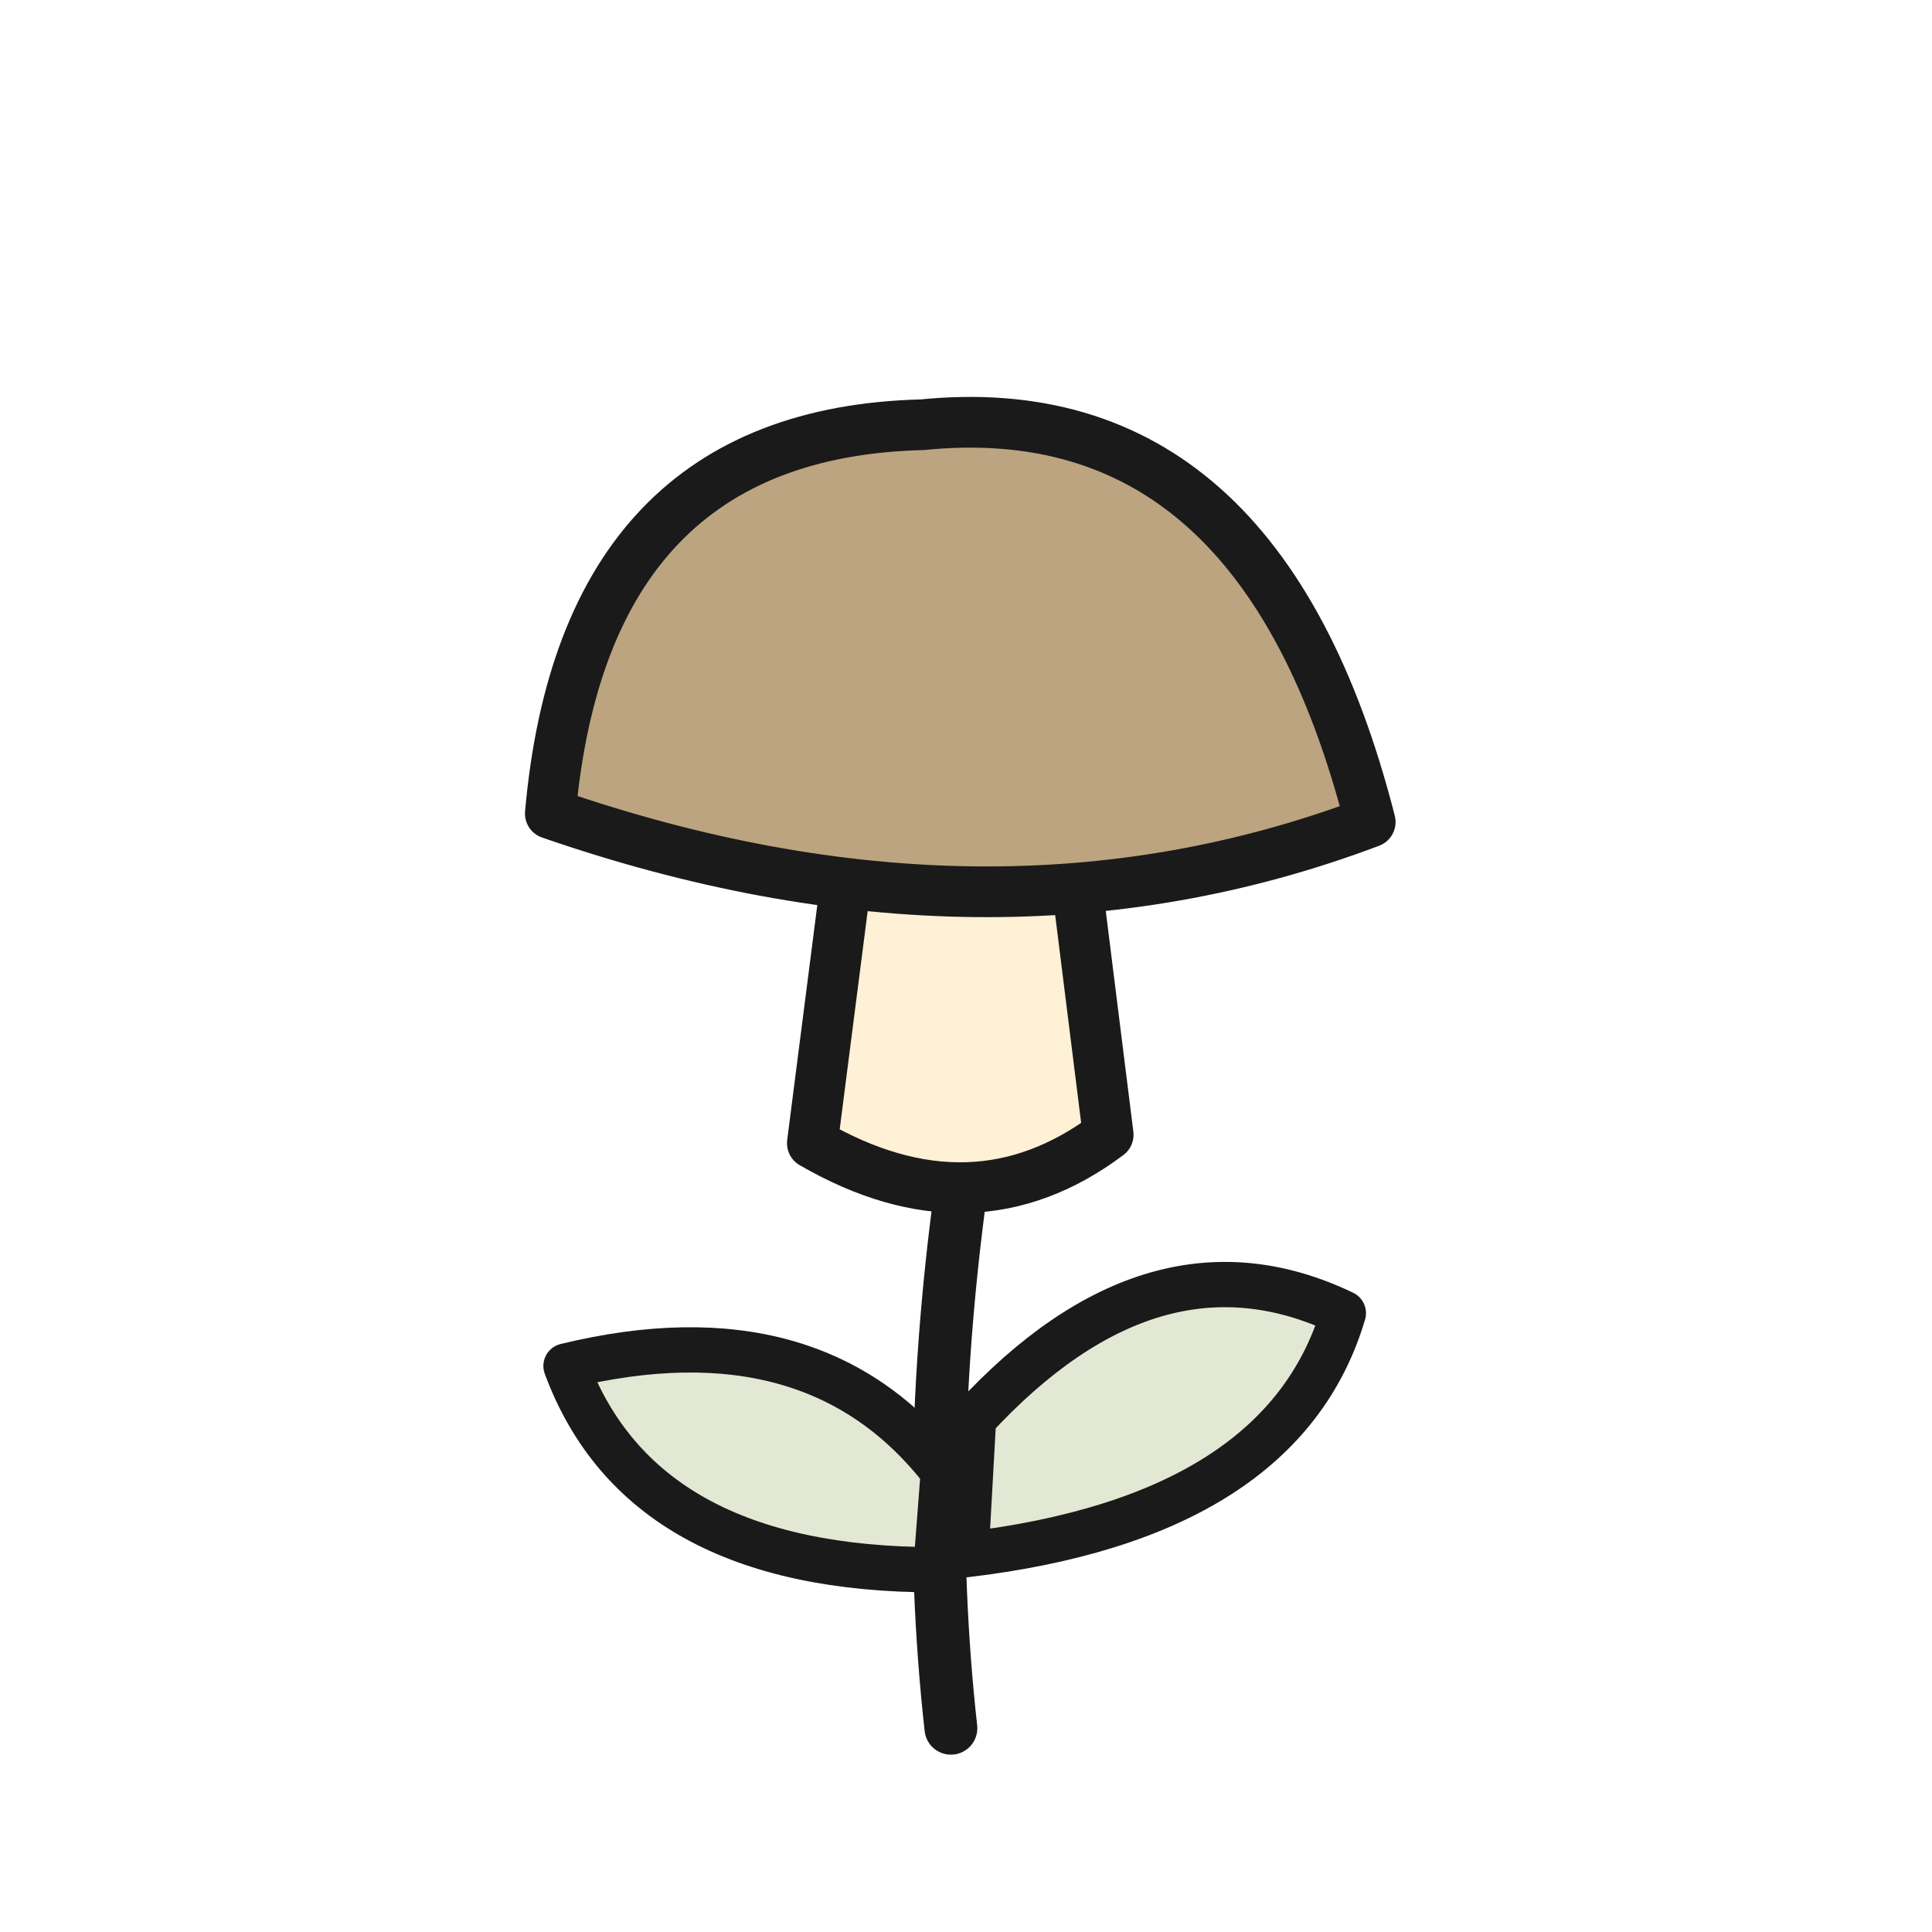
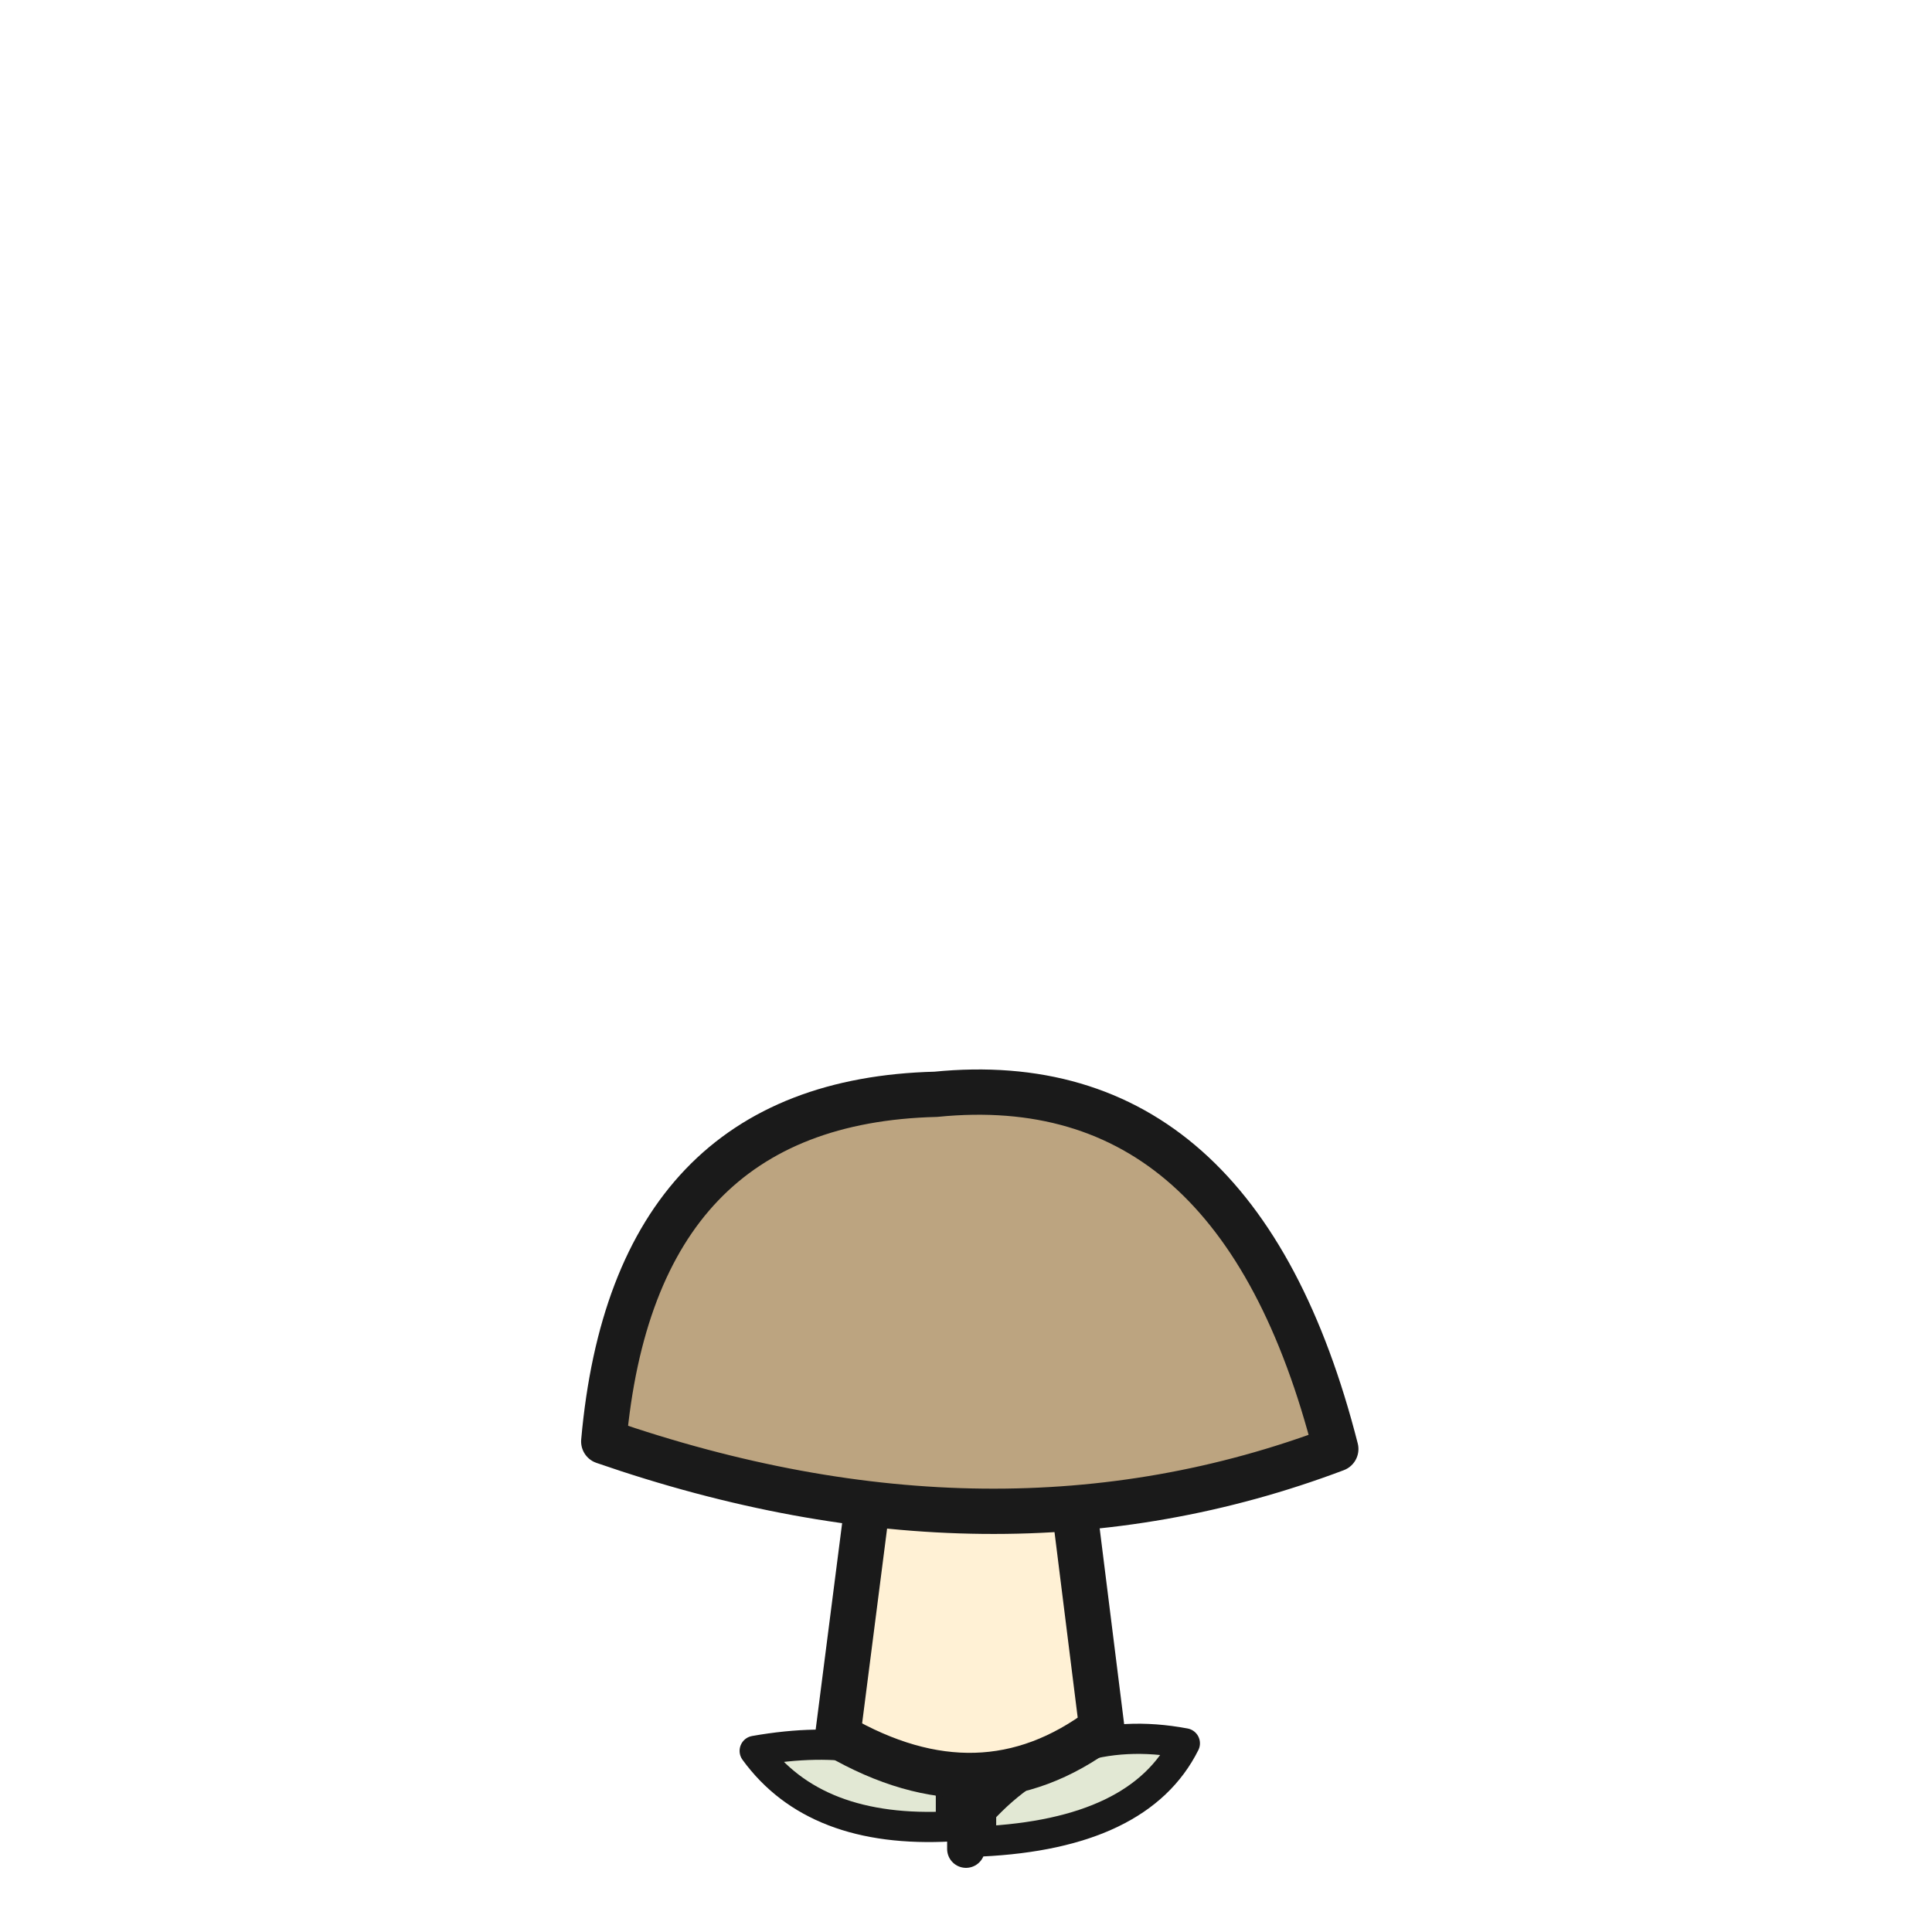
<svg xmlns="http://www.w3.org/2000/svg" width="256" height="256" viewBox="0 0 256 256">
-   <path d="M126 229 Q122 193 128 153" fill="none" stroke="#1a1a1a" stroke-width="7" stroke-linecap="round" stroke-linejoin="round" />
-   <path d="M124 208 Q85 208 75 181 Q108 173 125 195 Z" fill="#e2e8d4" stroke="#1a1a1a" stroke-width="6" stroke-linecap="round" stroke-linejoin="round" />
-   <path d="M129 188 Q153 162 178 174 Q170 201 128 206 Z" fill="#e2e8d4" stroke="#1a1a1a" stroke-width="6" stroke-linecap="round" stroke-linejoin="round" />
-   <g transform="translate(55 35) scale(1.12)">
+   <path d="M128 245 L128 228" fill="none" stroke="#1a1a1a" stroke-width="5" stroke-linecap="round" stroke-linejoin="round" />
+   <path d="M126 242 Q108 243 100 232 Q117 229 126 237 Z" fill="#e2e8d4" stroke="#1a1a1a" stroke-width="4" stroke-linecap="round" stroke-linejoin="round" />
+   <path d="M130 240 Q141 228 157 231 Q151 243 130 244 Z" fill="#e2e8d4" stroke="#1a1a1a" stroke-width="4" stroke-linecap="round" stroke-linejoin="round" />
+   <g transform="translate(64 126)">
    <path d="M52 65 L47 104 Q66 115 82 103 L77 63 Z" fill="#fff1d5" stroke="#1a1a1a" stroke-width="6" stroke-linecap="round" stroke-linejoin="round" />
    <path d="M16 65 Q20 20 60 19 Q100 15 113 66 Q68 83 16 65 Z" fill="#bca480" stroke="#1a1a1a" stroke-width="6" stroke-linecap="round" stroke-linejoin="round" />
  </g>
</svg>
